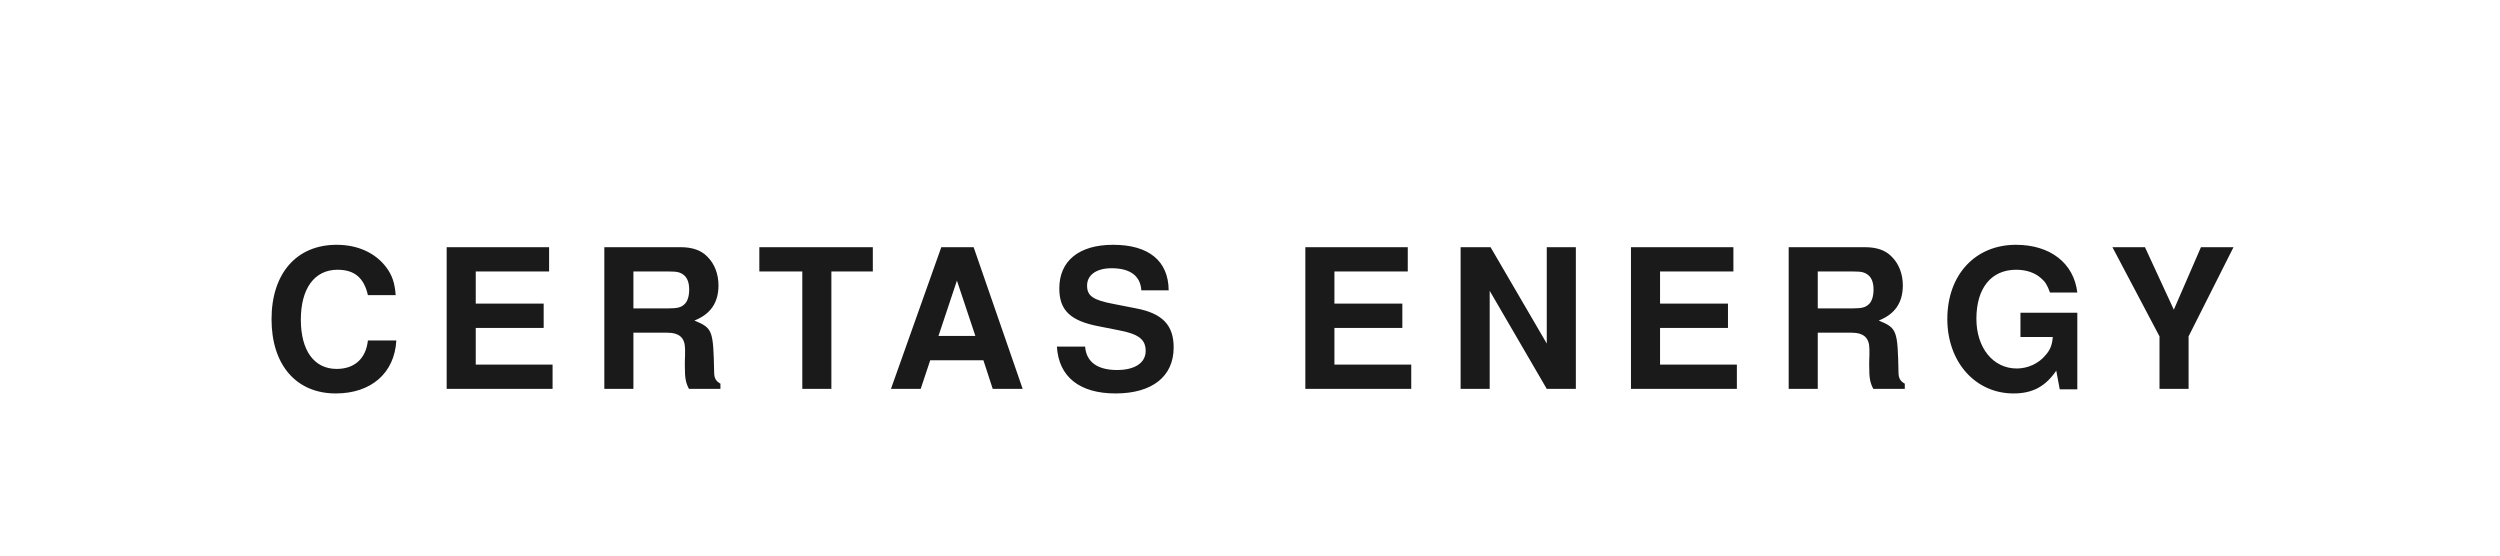
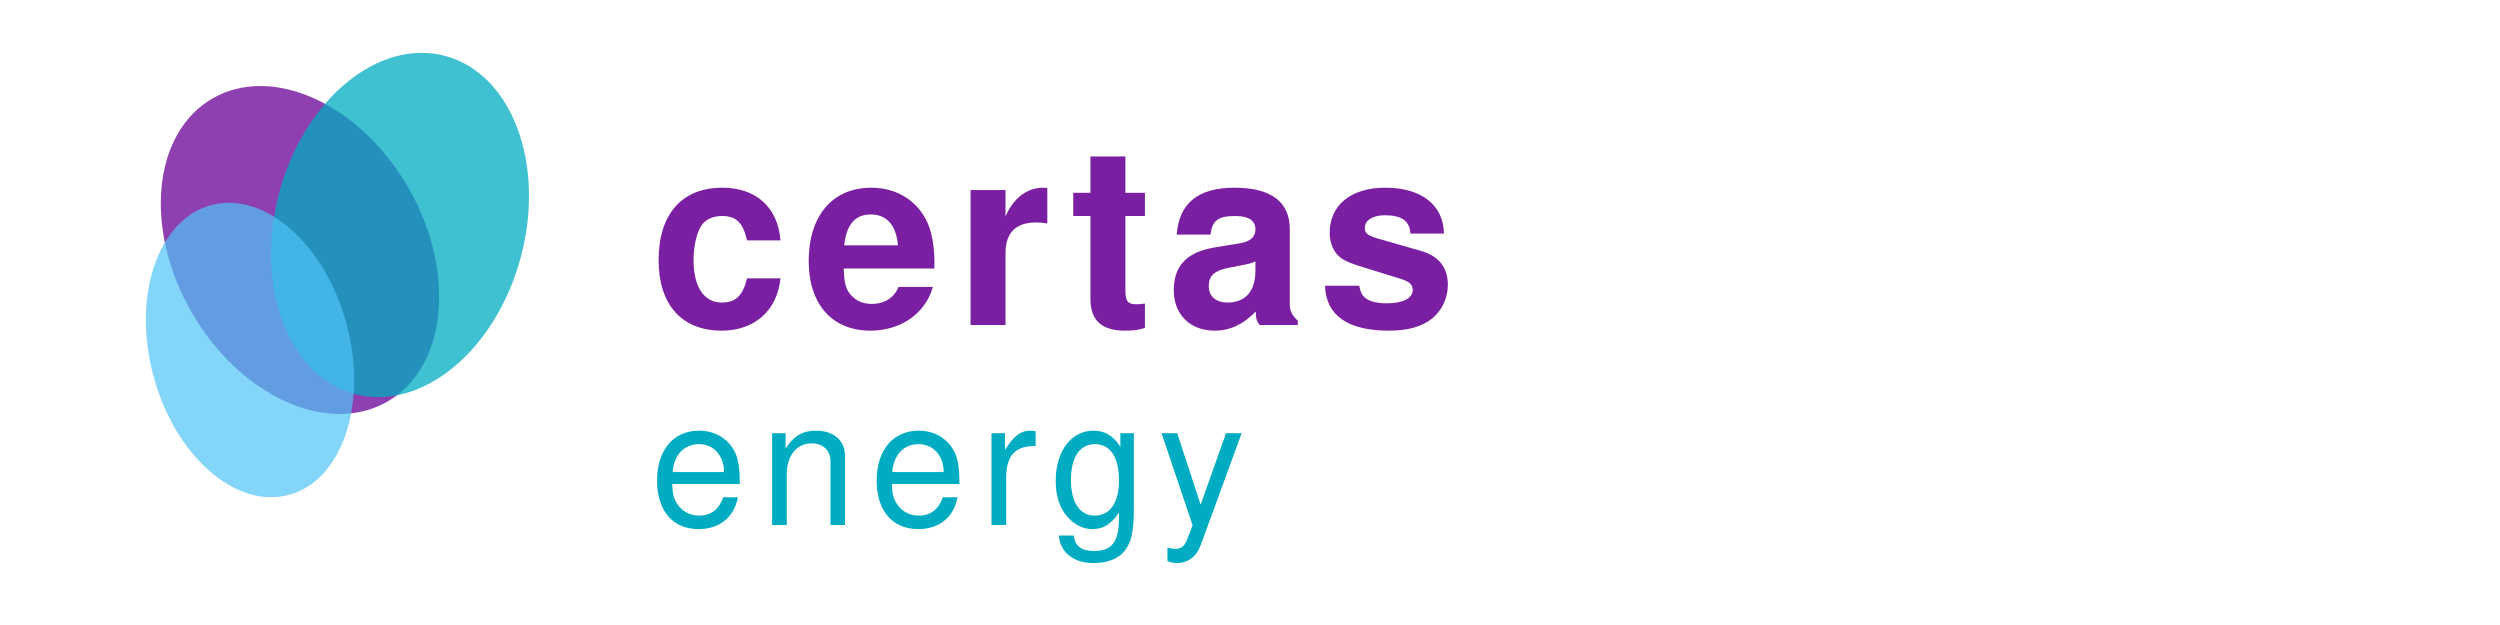
- <svg xmlns="http://www.w3.org/2000/svg" viewBox="0 0 180 40">
-   <text x="90" y="28" text-anchor="middle" font-family="'Helvetica Neue', Helvetica, Arial, sans-serif" font-size="14" font-weight="600" letter-spacing="2" fill="#1a1a1a">CERTAS ENERGY</text>
+ <svg xmlns="http://www.w3.org/2000/svg" viewBox="0 0 200 50">
+   <defs>
+     <linearGradient id="certas-grad1" x1="0%" y1="0%" x2="100%" y2="100%">
+       <stop offset="0%" stop-color="#7b1fa2" />
+       <stop offset="100%" stop-color="#00acc1" />
+     </linearGradient>
+     <linearGradient id="certas-grad2" x1="0%" y1="100%" x2="100%" y2="0%">
+       <stop offset="0%" stop-color="#00acc1" />
+       <stop offset="100%" stop-color="#4fc3f7" />
+     </linearGradient>
+   </defs>
+   <ellipse cx="24" cy="20" rx="10" ry="14" transform="rotate(-30 24 20)" fill="#7b1fa2" opacity="0.85" />
+   <ellipse cx="32" cy="18" rx="10" ry="14" transform="rotate(15 32 18)" fill="#00acc1" opacity="0.75" />
+   <ellipse cx="20" cy="28" rx="8" ry="12" transform="rotate(-15 20 28)" fill="#4fc3f7" opacity="0.7" />
+   <text x="52" y="26" font-family="'Helvetica Neue', Helvetica, Arial, sans-serif" font-size="20" font-weight="700" letter-spacing="1" fill="#7b1fa2">certas</text>
+   <text x="52" y="42" font-family="'Helvetica Neue', Helvetica, Arial, sans-serif" font-size="14" font-weight="500" letter-spacing="1" fill="#00acc1">energy</text>
</svg>
